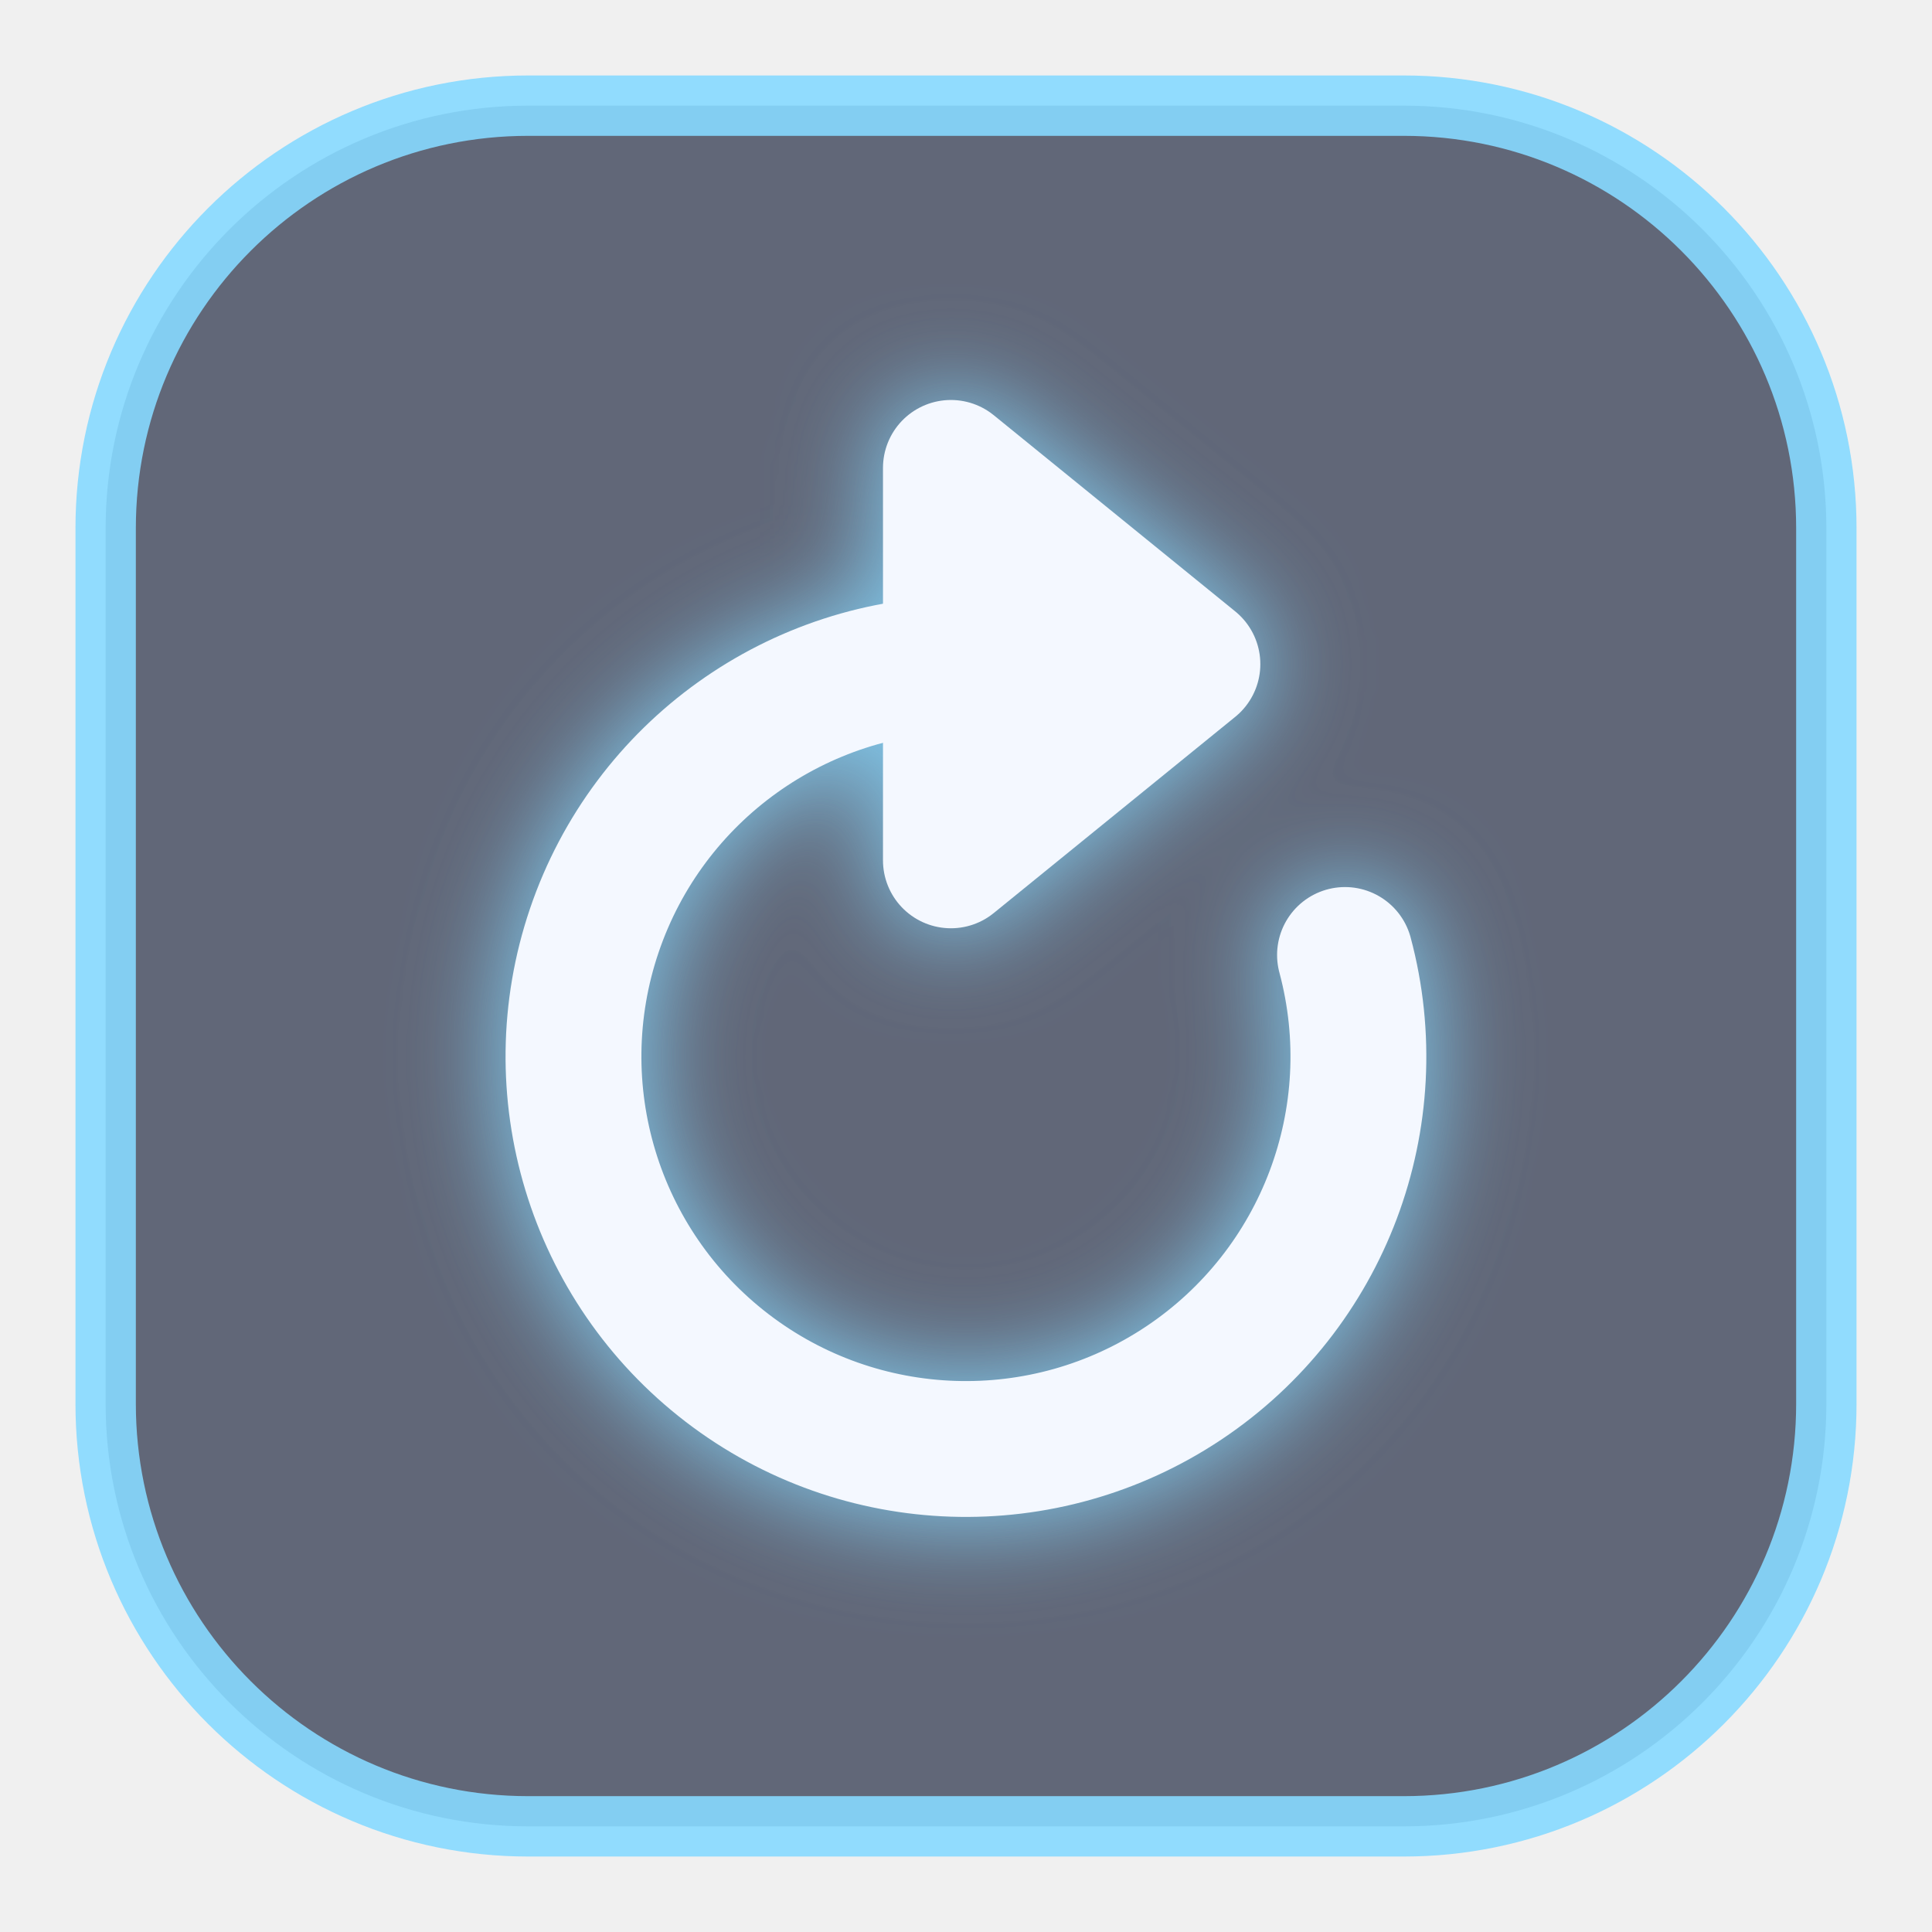
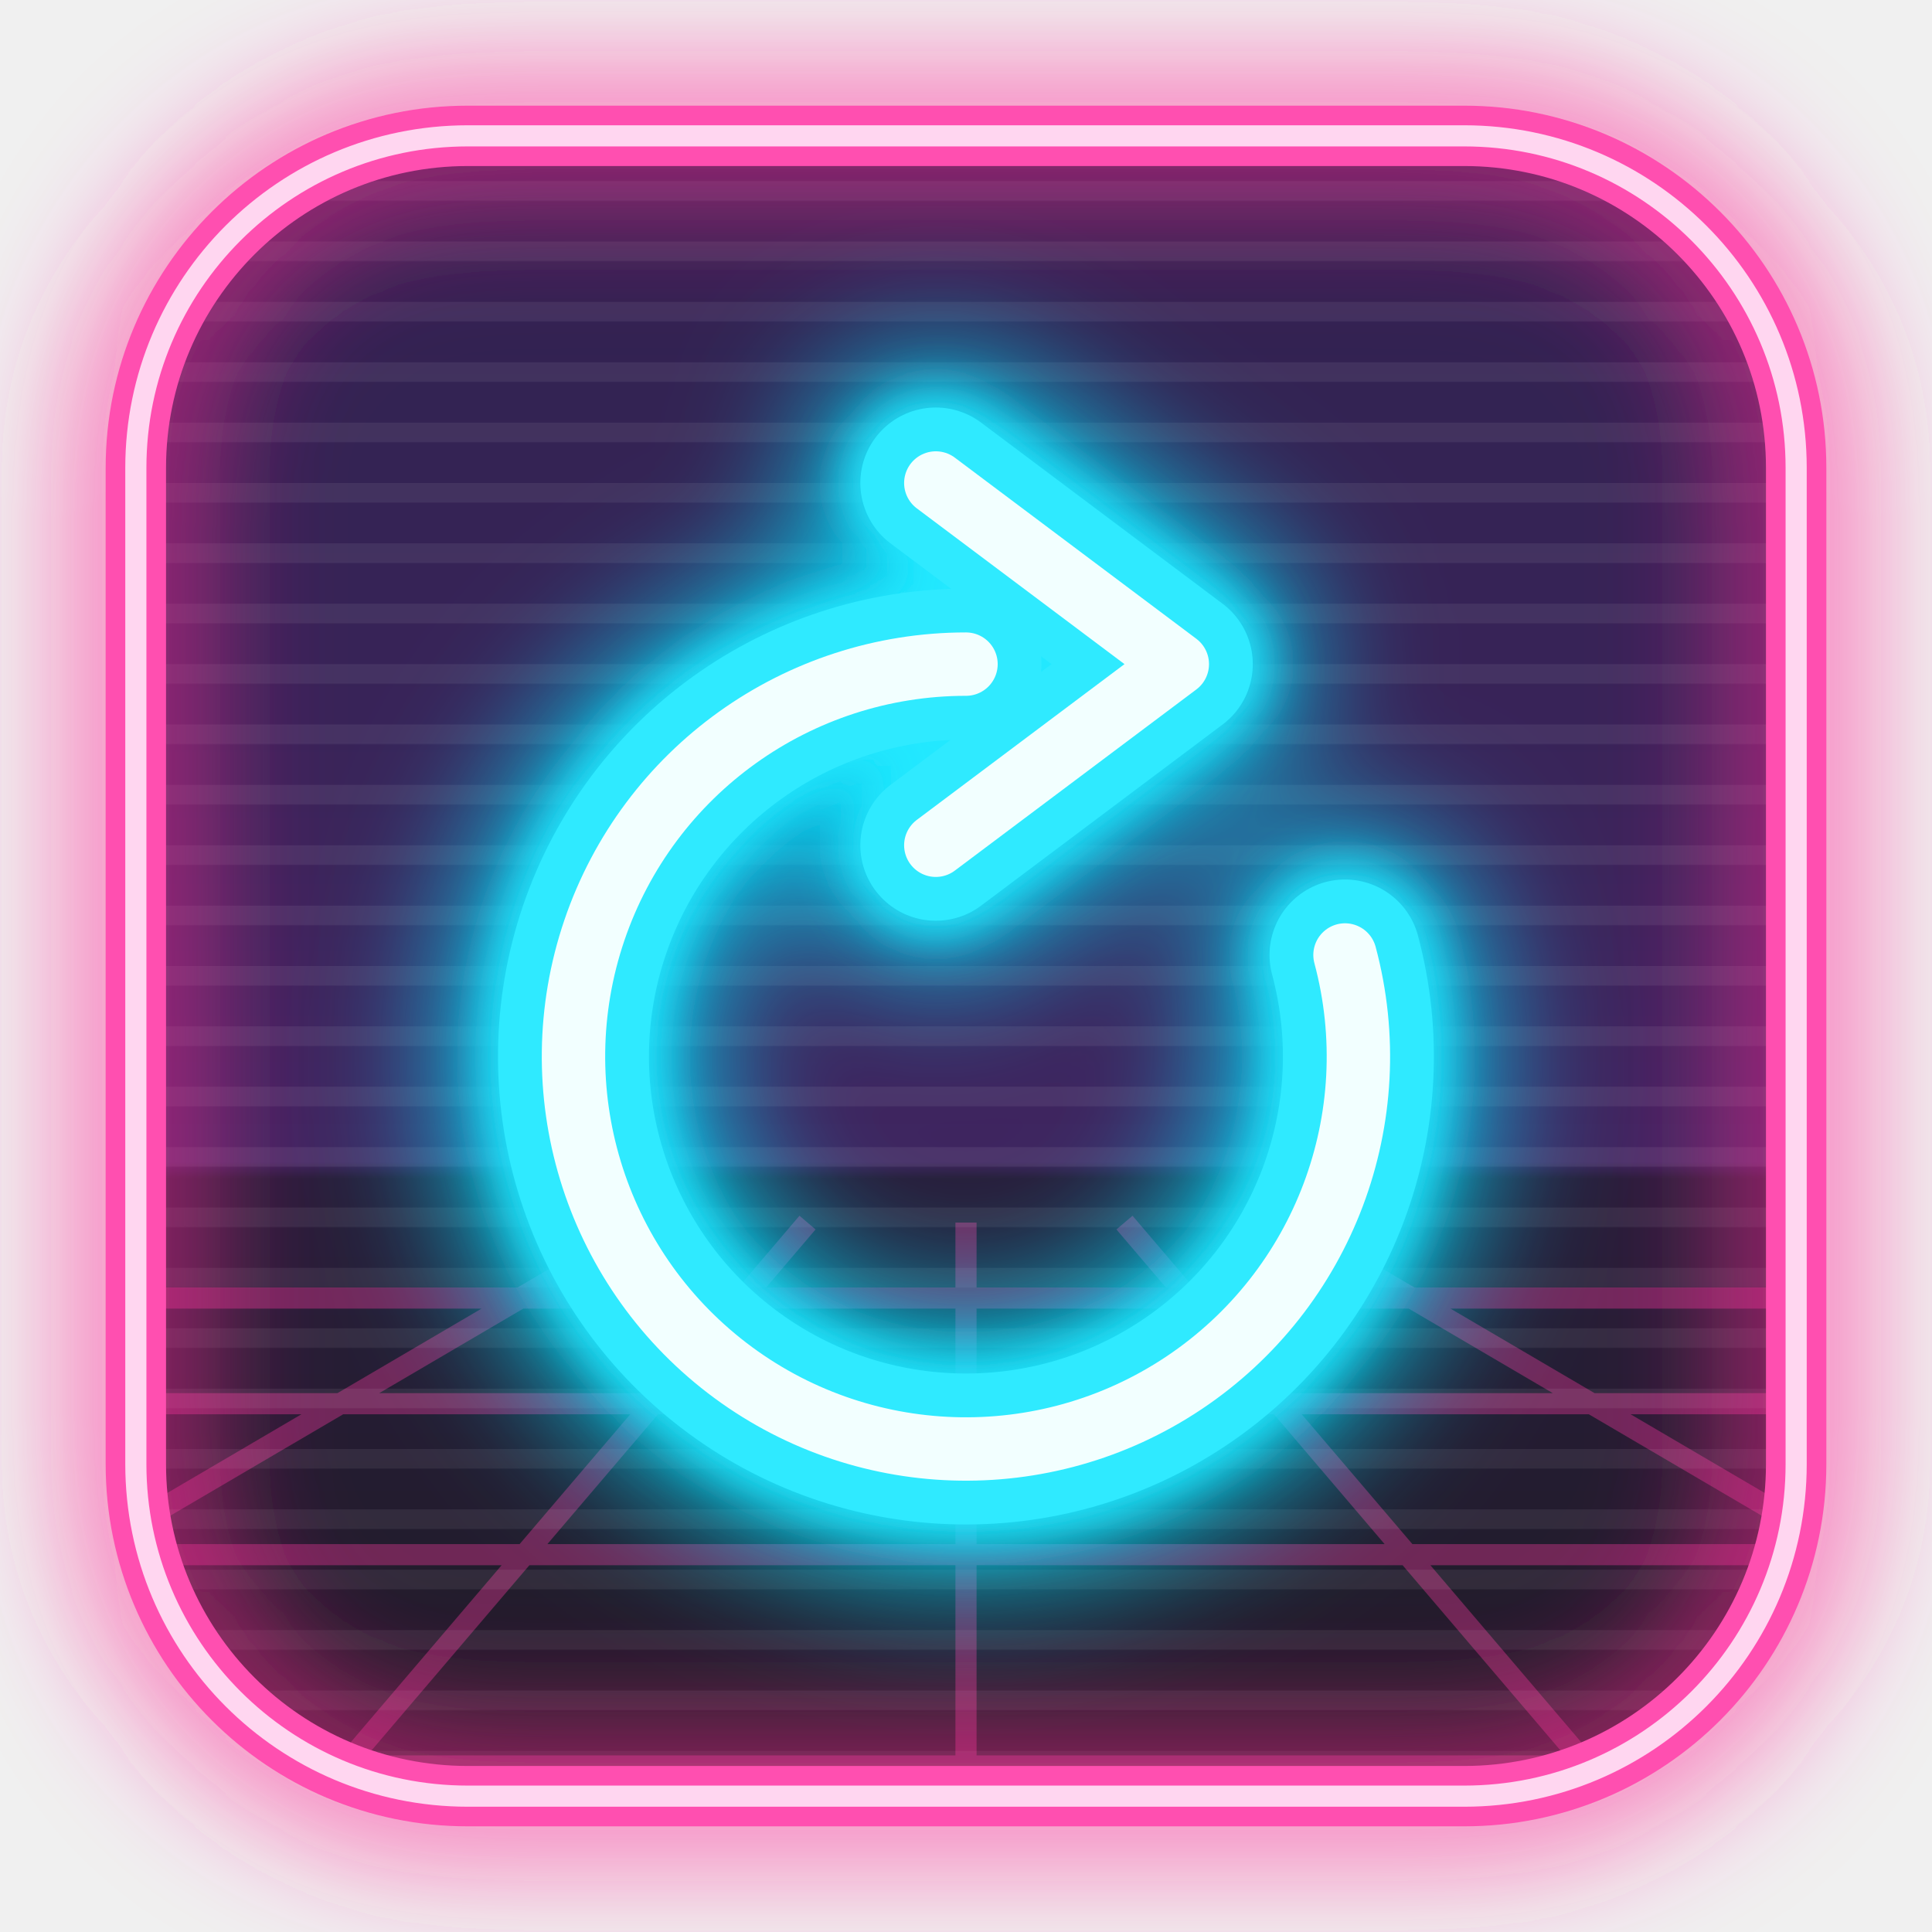
<svg xmlns="http://www.w3.org/2000/svg" width="128" height="128" viewBox="0 0 128 128">
  <defs>
-     <filter id="glow" x="-30%" y="-30%" width="160%" height="160%">
-       <feGaussianBlur stdDeviation="3.2" />
+     <linearGradient id="sky" x1="0" y1="0" x2="0" y2="1">
+       <stop offset="0" stop-color="#1A0B3D" />
+       <stop offset="0.62" stop-color="#2B0E4F" />
+       <stop offset="0.63" stop-color="#120626" />
+       <stop offset="1" stop-color="#07030F" />
+     </linearGradient>
+     <pattern id="scan" width="4" height="4" patternUnits="userSpaceOnUse">
+       <rect width="4" height="1.3" fill="#FFFFFF" fill-opacity="0.07" />
+     </pattern>
+     <clipPath id="plateClip">
+       <rect x="9" y="9" width="110" height="110" rx="22" />
+     </clipPath>
+     <filter id="bloom" x="-40%" y="-40%" width="180%" height="180%">
+       <feGaussianBlur stdDeviation="4.5" />
+     </filter>
+     <filter id="soft" x="-30%" y="-30%" width="160%" height="160%">
+       <feGaussianBlur stdDeviation="1.6" />
    </filter>
  </defs>
-   <rect x="7" y="7" width="114" height="114" rx="28" fill="#0A1430" fill-opacity="0.62" />
-   <rect x="7" y="7" width="114" height="114" rx="28" fill="none" stroke="#87D9FF" stroke-width="4" stroke-opacity="0.9" />
-   <g id="glyph-glow" filter="url(#glow)" stroke="#87D9FF" fill="#87D9FF" stroke-width="10" stroke-linecap="round" stroke-linejoin="round" opacity="0.85">
-     <path d="M89.11 63.27 A26 26 0 1 1 64 44" fill="none" />
-     <path d="M63 31 L79 44 L63 57 Z" />
-   </g>
-   <g id="glyph" stroke="#F4F8FF" fill="#F4F8FF" stroke-width="9" stroke-linecap="round" stroke-linejoin="round">
-     <path d="M89.11 63.27 A26 26 0 1 1 64 44" fill="none" />
-     <path d="M63 31 L79 44 L63 57 Z" />
-   </g>
+   <rect class="plate" x="9" y="9" width="110" height="110" rx="22" fill="url(#sky)" fill-opacity="0.9" />
+   <path class="plate" clip-path="url(#plateClip)" d="M43.0 81 L-32.0 125 M53.5 81 L16.0 125 M64.0 81 L64.0 125 M74.5 81 L112.0 125 M85.0 81 L160.0 125 M0 86 H128 M0 93 H128 M0 103 H128 M0 117 H128" fill="none" stroke="#FF3EA5" stroke-width="1.4" stroke-opacity="0.35" />
+   <rect class="plate" clip-path="url(#plateClip)" x="9" y="9" width="110" height="110" fill="url(#scan)" />
+   <rect class="plate" x="9" y="9" width="110" height="110" rx="22" fill="none" stroke="#FF2E97" stroke-width="7" stroke-opacity="0.75" filter="url(#bloom)" />
+   <rect class="plate" x="9" y="9" width="110" height="110" rx="22" fill="none" stroke="#FF4FB0" stroke-width="4" />
+   <rect class="plate" x="9" y="9" width="110" height="110" rx="22" fill="none" stroke="#FFD6F0" stroke-width="1.4" />
+   <path d="M89.11 63.27 A26 26 0 1 1 64 44 M62 32 L78 44 L62 56" fill="none" stroke-linecap="round" stroke-linejoin="round" stroke="#00E1FF" stroke-width="17" stroke-opacity="0.85" filter="url(#bloom)" />
+   <path d="M89.11 63.27 A26 26 0 1 1 64 44 M62 32 L78 44 L62 56" fill="none" stroke-linecap="round" stroke-linejoin="round" stroke="#22E8FF" stroke-width="12" filter="url(#soft)" />
+   <path d="M89.11 63.27 A26 26 0 1 1 64 44 M62 32 L78 44 L62 56" fill="none" stroke-linecap="round" stroke-linejoin="round" stroke="#2FEAFF" stroke-width="10" />
+   <path d="M89.11 63.27 A26 26 0 1 1 64 44 M62 32 L78 44 L62 56" fill="none" stroke-linecap="round" stroke-linejoin="round" stroke="#F2FFFF" stroke-width="4.2" />
</svg>
